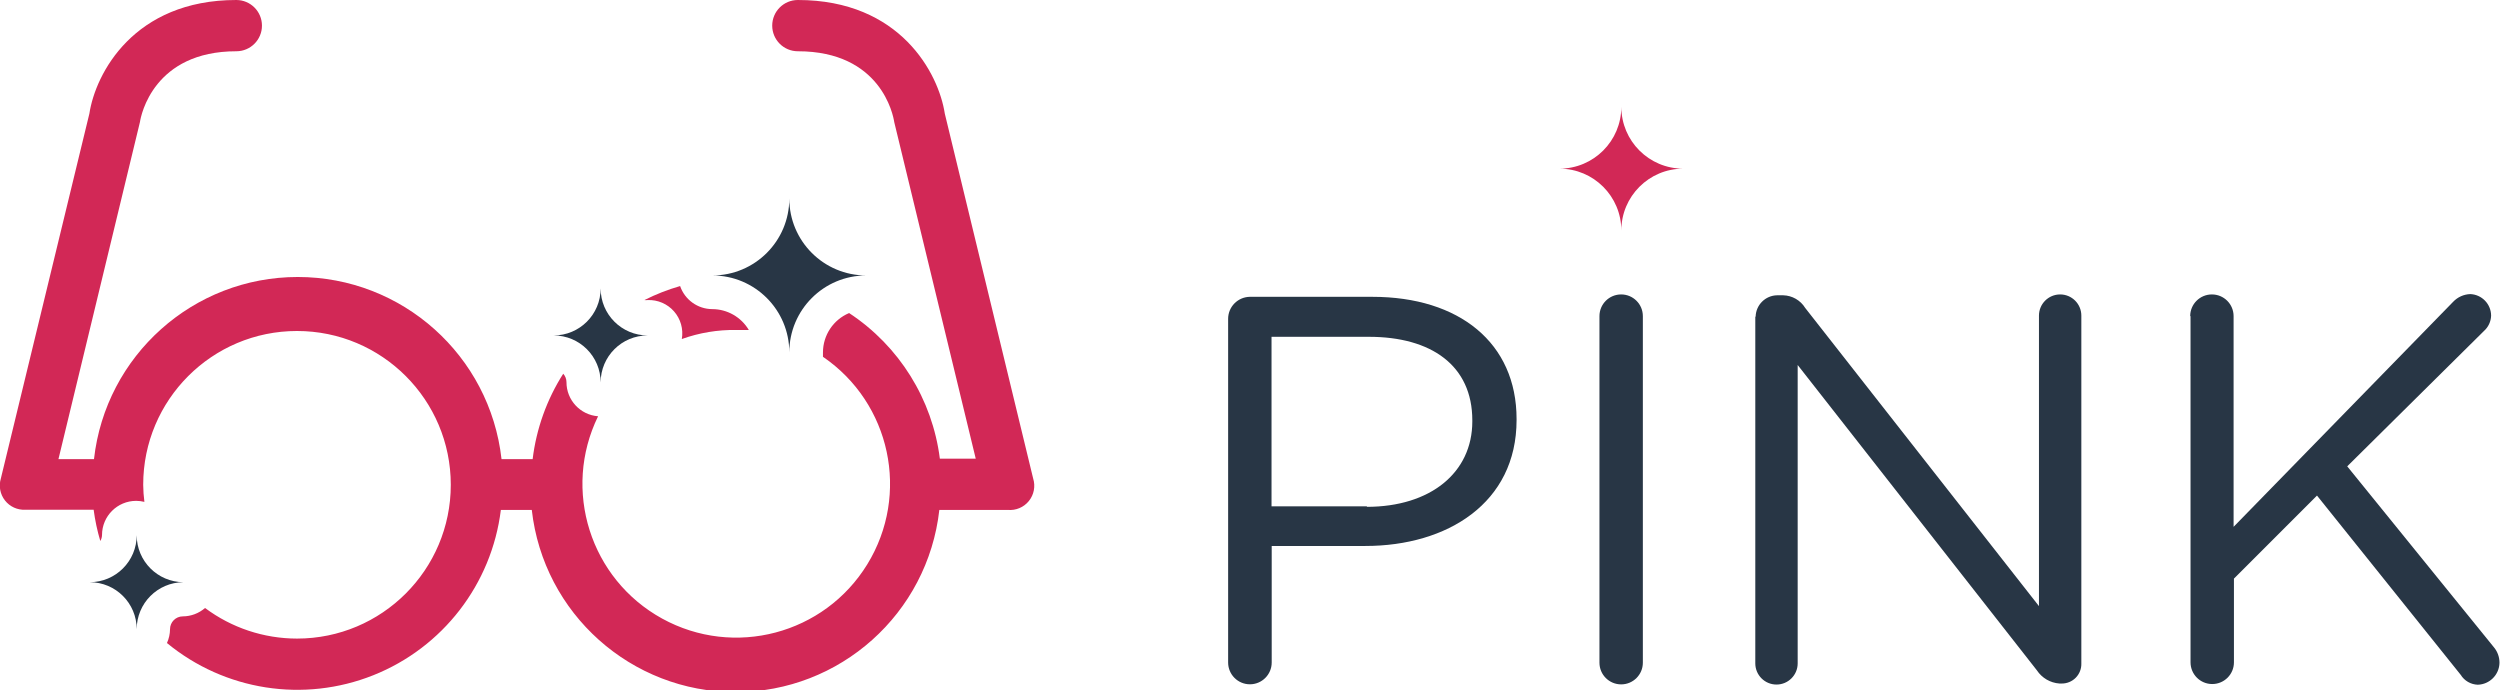
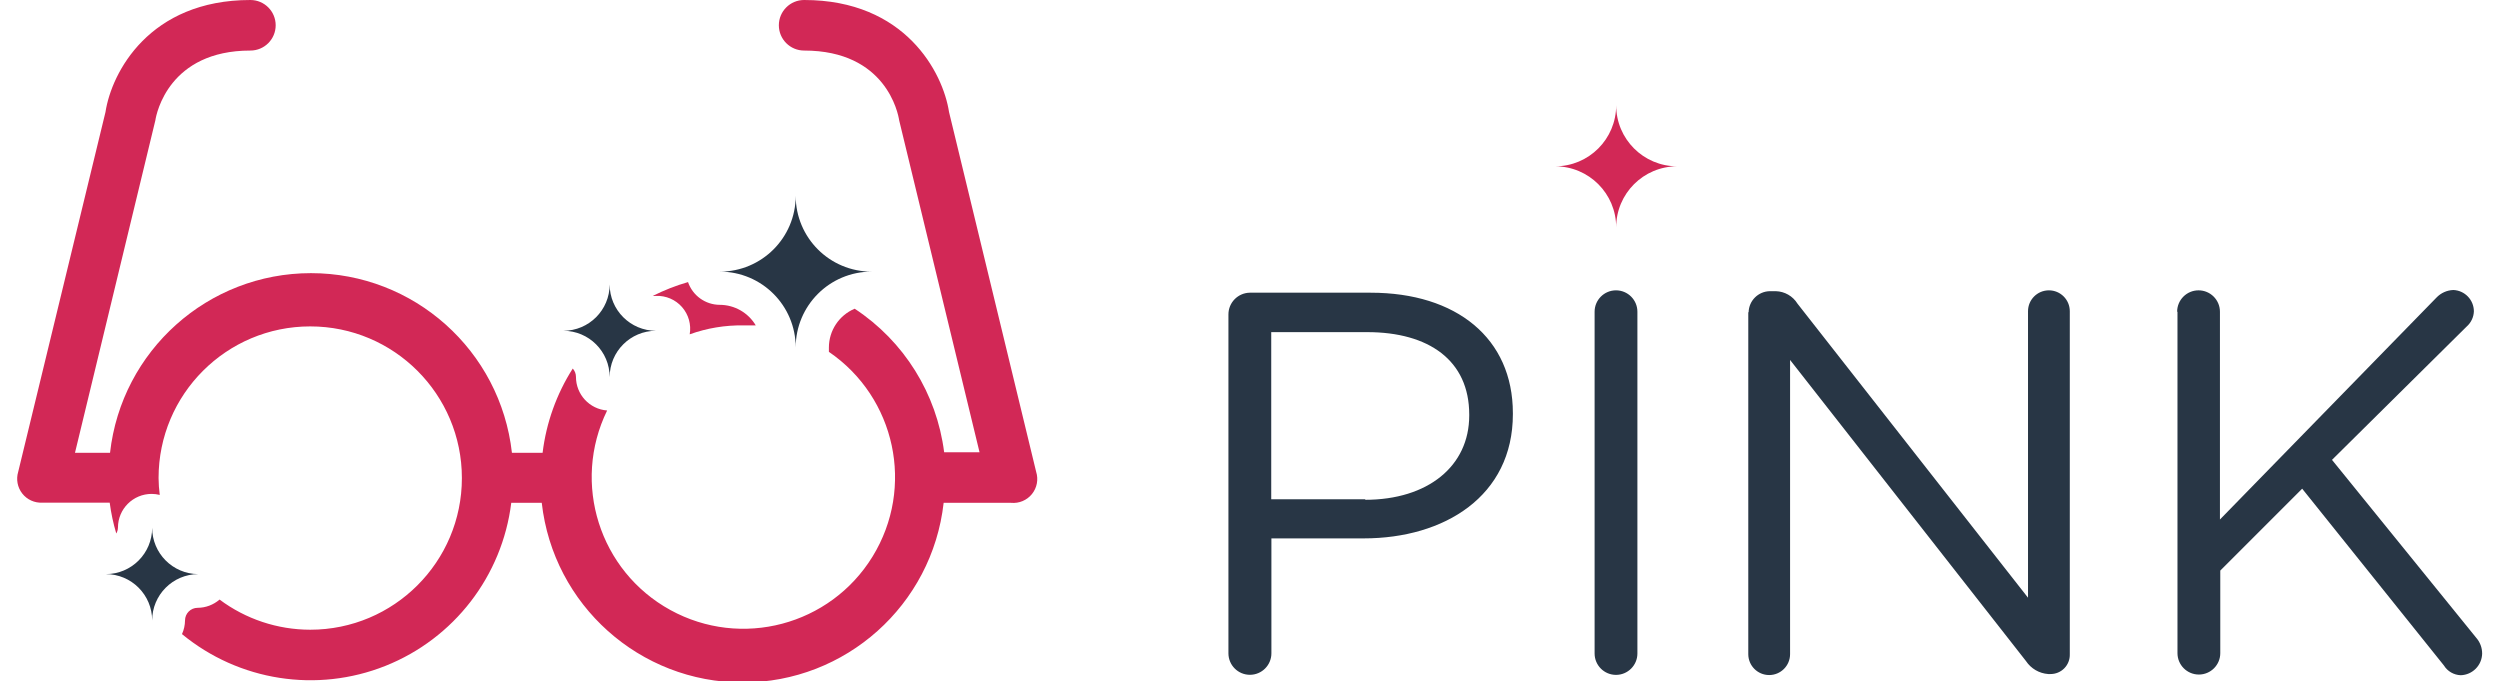
- <svg xmlns="http://www.w3.org/2000/svg" viewBox="0 0 146.3 40.37">
-   <defs>
-     <style>.cls-1{fill:#283645;}.cls-2{fill:#d22856;}</style>
-   </defs>
-   <g id="Layer_2" data-name="Layer 2">
-     <g id="Layer_2-2" data-name="Layer 2">
-       <path class="cls-1" d="M71.87,18.66a1.29,1.29,0,0,1,1.26-1.29h7.18c5.09,0,8.44,2.7,8.44,7.15v.06c0,4.86-4.06,7.37-8.85,7.37H74.42v6.82a1.27,1.27,0,1,1-2.55,0V18.66Zm8.11,11c3.73,0,6.18-2,6.18-5v-.06c0-3.22-2.41-4.89-6.05-4.89h-5.7v9.92H80Z" />
-       <path class="cls-1" d="M93.6,18.5a1.27,1.27,0,1,1,2.54,0V38.78a1.27,1.27,0,1,1-2.54,0Z" />
-       <path class="cls-1" d="M102.74,18.53A1.28,1.28,0,0,1,104,17.28h.35a1.56,1.56,0,0,1,1.29.74l13.68,17.45v-17a1.24,1.24,0,1,1,2.48,0V38.82A1.14,1.14,0,0,1,120.65,40h-.13a1.73,1.73,0,0,1-1.32-.77l-14-17.87V38.82a1.24,1.24,0,1,1-2.48,0V18.53Z" />
-       <path class="cls-1" d="M128.17,18.5a1.27,1.27,0,1,1,2.54,0V30.83l12.85-13.17a1.45,1.45,0,0,1,1-.45,1.27,1.27,0,0,1,1.22,1.26,1.25,1.25,0,0,1-.42.9l-8,7.92,8.56,10.56a1.41,1.41,0,0,1,.35.94A1.31,1.31,0,0,1,145,40.07a1.22,1.22,0,0,1-1-.58L135.59,29l-4.86,4.86v4.9a1.27,1.27,0,1,1-2.54,0V18.5Z" />
-       <path class="cls-2" d="M98.5,9.87a3.62,3.62,0,0,1-3.62-3.62,3.62,3.62,0,0,1-3.62,3.62,3.62,3.62,0,0,1,3.62,3.62A3.62,3.62,0,0,1,98.5,9.87Z" />
-       <path class="cls-2" d="M43.09,19.31c.25,0,.49,0,.73,0a2.49,2.49,0,0,0-2.14-1.22,2,2,0,0,1-1.88-1.35,12,12,0,0,0-2.09.82.7.7,0,0,0,.19,0,1.95,1.95,0,0,1,2,2.28A9,9,0,0,1,43.09,19.31Z" />
-       <path class="cls-2" d="M60.46,28,55.29,6.65C54.93,4.3,52.69,0,46.69,0a1.5,1.5,0,1,0,0,3c4.86,0,5.58,3.73,5.64,4.14l4.77,19.7H55a12,12,0,0,0-5.31-8.52,2.5,2.5,0,0,0-1.53,2.3,2,2,0,0,1,0,.26A9,9,0,1,1,35,24.36a2,2,0,0,1-1.85-2,.74.74,0,0,0-.19-.49,12,12,0,0,0-1.79,5H29.35a12,12,0,0,0-23.85,0H3.42L8.19,7.14C8.25,6.73,9,3,13.83,3a1.5,1.5,0,1,0,0-3c-6,0-8.24,4.3-8.6,6.65L.05,28a1.42,1.42,0,0,0,1.43,1.83h4a11.93,11.93,0,0,0,.39,1.83.73.73,0,0,0,.1-.35,2,2,0,0,1,2-2,2,2,0,0,1,.48.06,8.33,8.33,0,0,1-.07-1,9,9,0,1,1,9,9A9,9,0,0,1,12,35.58a2,2,0,0,1-1.3.49.75.75,0,0,0-.75.75,2,2,0,0,1-.18.81,12,12,0,0,0,19.54-7.79h1.81a12,12,0,0,0,23.85,0h4A1.42,1.42,0,0,0,60.46,28Z" />
-       <path class="cls-1" d="M50.69,16.12a4.5,4.5,0,0,1-4.5-4.5,4.5,4.5,0,0,1-4.5,4.5,4.5,4.5,0,0,1,4.5,4.5A4.5,4.5,0,0,1,50.69,16.12Z" />
-       <path class="cls-1" d="M37.9,19.63a2.75,2.75,0,0,1-2.75-2.75,2.75,2.75,0,0,1-2.75,2.75,2.75,2.75,0,0,1,2.75,2.75A2.75,2.75,0,0,1,37.9,19.63Z" />
-       <path class="cls-1" d="M10.73,34.07A2.75,2.75,0,0,1,8,31.32a2.75,2.75,0,0,1-2.75,2.75A2.75,2.75,0,0,1,8,36.82,2.75,2.75,0,0,1,10.73,34.07Z" />
-     </g>
-   </g>
+ <svg xmlns="http://www.w3.org/2000/svg" width="147" height="40" viewBox="0 0 146.3 40.37">
+   <path fill="#283645" d="M71.87 18.66a1.29 1.29 0 011.26-1.29h7.18c5.09 0 8.44 2.7 8.44 7.15v.06c0 4.86-4.06 7.37-8.85 7.37h-5.48v6.82a1.27 1.27 0 11-2.55 0V18.66zm8.11 11c3.73 0 6.18-2 6.18-5v-.06c0-3.22-2.41-4.89-6.05-4.89h-5.7v9.92H80zM93.6 18.5a1.27 1.27 0 112.54 0v20.28a1.27 1.27 0 11-2.54 0zM102.74 18.53a1.28 1.28 0 011.26-1.25h.35a1.56 1.56 0 011.29.74l13.68 17.45v-17a1.24 1.24 0 112.48 0v20.35a1.14 1.14 0 01-1.15 1.18h-.13a1.73 1.73 0 01-1.32-.77l-14-17.87v17.46a1.24 1.24 0 11-2.48 0V18.53zM128.17 18.5a1.27 1.27 0 112.54 0v12.33l12.85-13.17a1.45 1.45 0 011-.45 1.27 1.27 0 011.22 1.26 1.25 1.25 0 01-.42.9l-8 7.92 8.56 10.56a1.41 1.41 0 01.35.94 1.31 1.31 0 01-1.27 1.28 1.22 1.22 0 01-1-.58L135.59 29l-4.86 4.86v4.9a1.27 1.27 0 11-2.54 0V18.5z" />
+   <path fill="#d22856" d="M98.5 9.87a3.62 3.62 0 01-3.62-3.62 3.62 3.62 0 01-3.62 3.62 3.62 3.62 0 013.62 3.62 3.62 3.62 0 013.62-3.62zM43.09 19.31h.73a2.49 2.49 0 00-2.14-1.22 2 2 0 01-1.88-1.35 12 12 0 00-2.09.82.7.7 0 00.19 0 1.95 1.95 0 012 2.28 9 9 0 013.19-.53z" />
+   <path fill="#d22856" d="M60.46 28L55.29 6.65C54.93 4.3 52.69 0 46.69 0a1.5 1.5 0 100 3c4.86 0 5.58 3.73 5.64 4.14l4.77 19.7H55a12 12 0 00-5.31-8.52 2.5 2.5 0 00-1.53 2.3 2 2 0 010 .26A9 9 0 1135 24.36a2 2 0 01-1.85-2 .74.74 0 00-.19-.49 12 12 0 00-1.79 5h-1.82a12 12 0 00-23.85 0H3.42L8.19 7.14C8.25 6.73 9 3 13.83 3a1.5 1.5 0 100-3c-6 0-8.24 4.3-8.6 6.65L.05 28a1.42 1.42 0 001.43 1.83h4a11.93 11.93 0 00.39 1.83.73.73 0 00.1-.35 2 2 0 012-2 2 2 0 01.48.06 8.33 8.33 0 01-.07-1 9 9 0 119 9A9 9 0 0112 35.58a2 2 0 01-1.3.49.75.75 0 00-.75.75 2 2 0 01-.18.81 12 12 0 0019.54-7.79h1.81a12 12 0 0023.85 0h4A1.42 1.42 0 0060.46 28z" />
+   <path fill="#283645" d="M50.69 16.12a4.5 4.5 0 01-4.5-4.5 4.5 4.5 0 01-4.5 4.5 4.5 4.5 0 014.5 4.5 4.5 4.5 0 014.5-4.5zM37.9 19.63a2.75 2.75 0 01-2.75-2.75 2.75 2.75 0 01-2.75 2.75 2.75 2.75 0 012.75 2.75 2.75 2.75 0 012.75-2.75zM10.73 34.07A2.75 2.75 0 018 31.32a2.75 2.75 0 01-2.75 2.75A2.75 2.75 0 018 36.82a2.75 2.75 0 012.73-2.75z" />
</svg>
